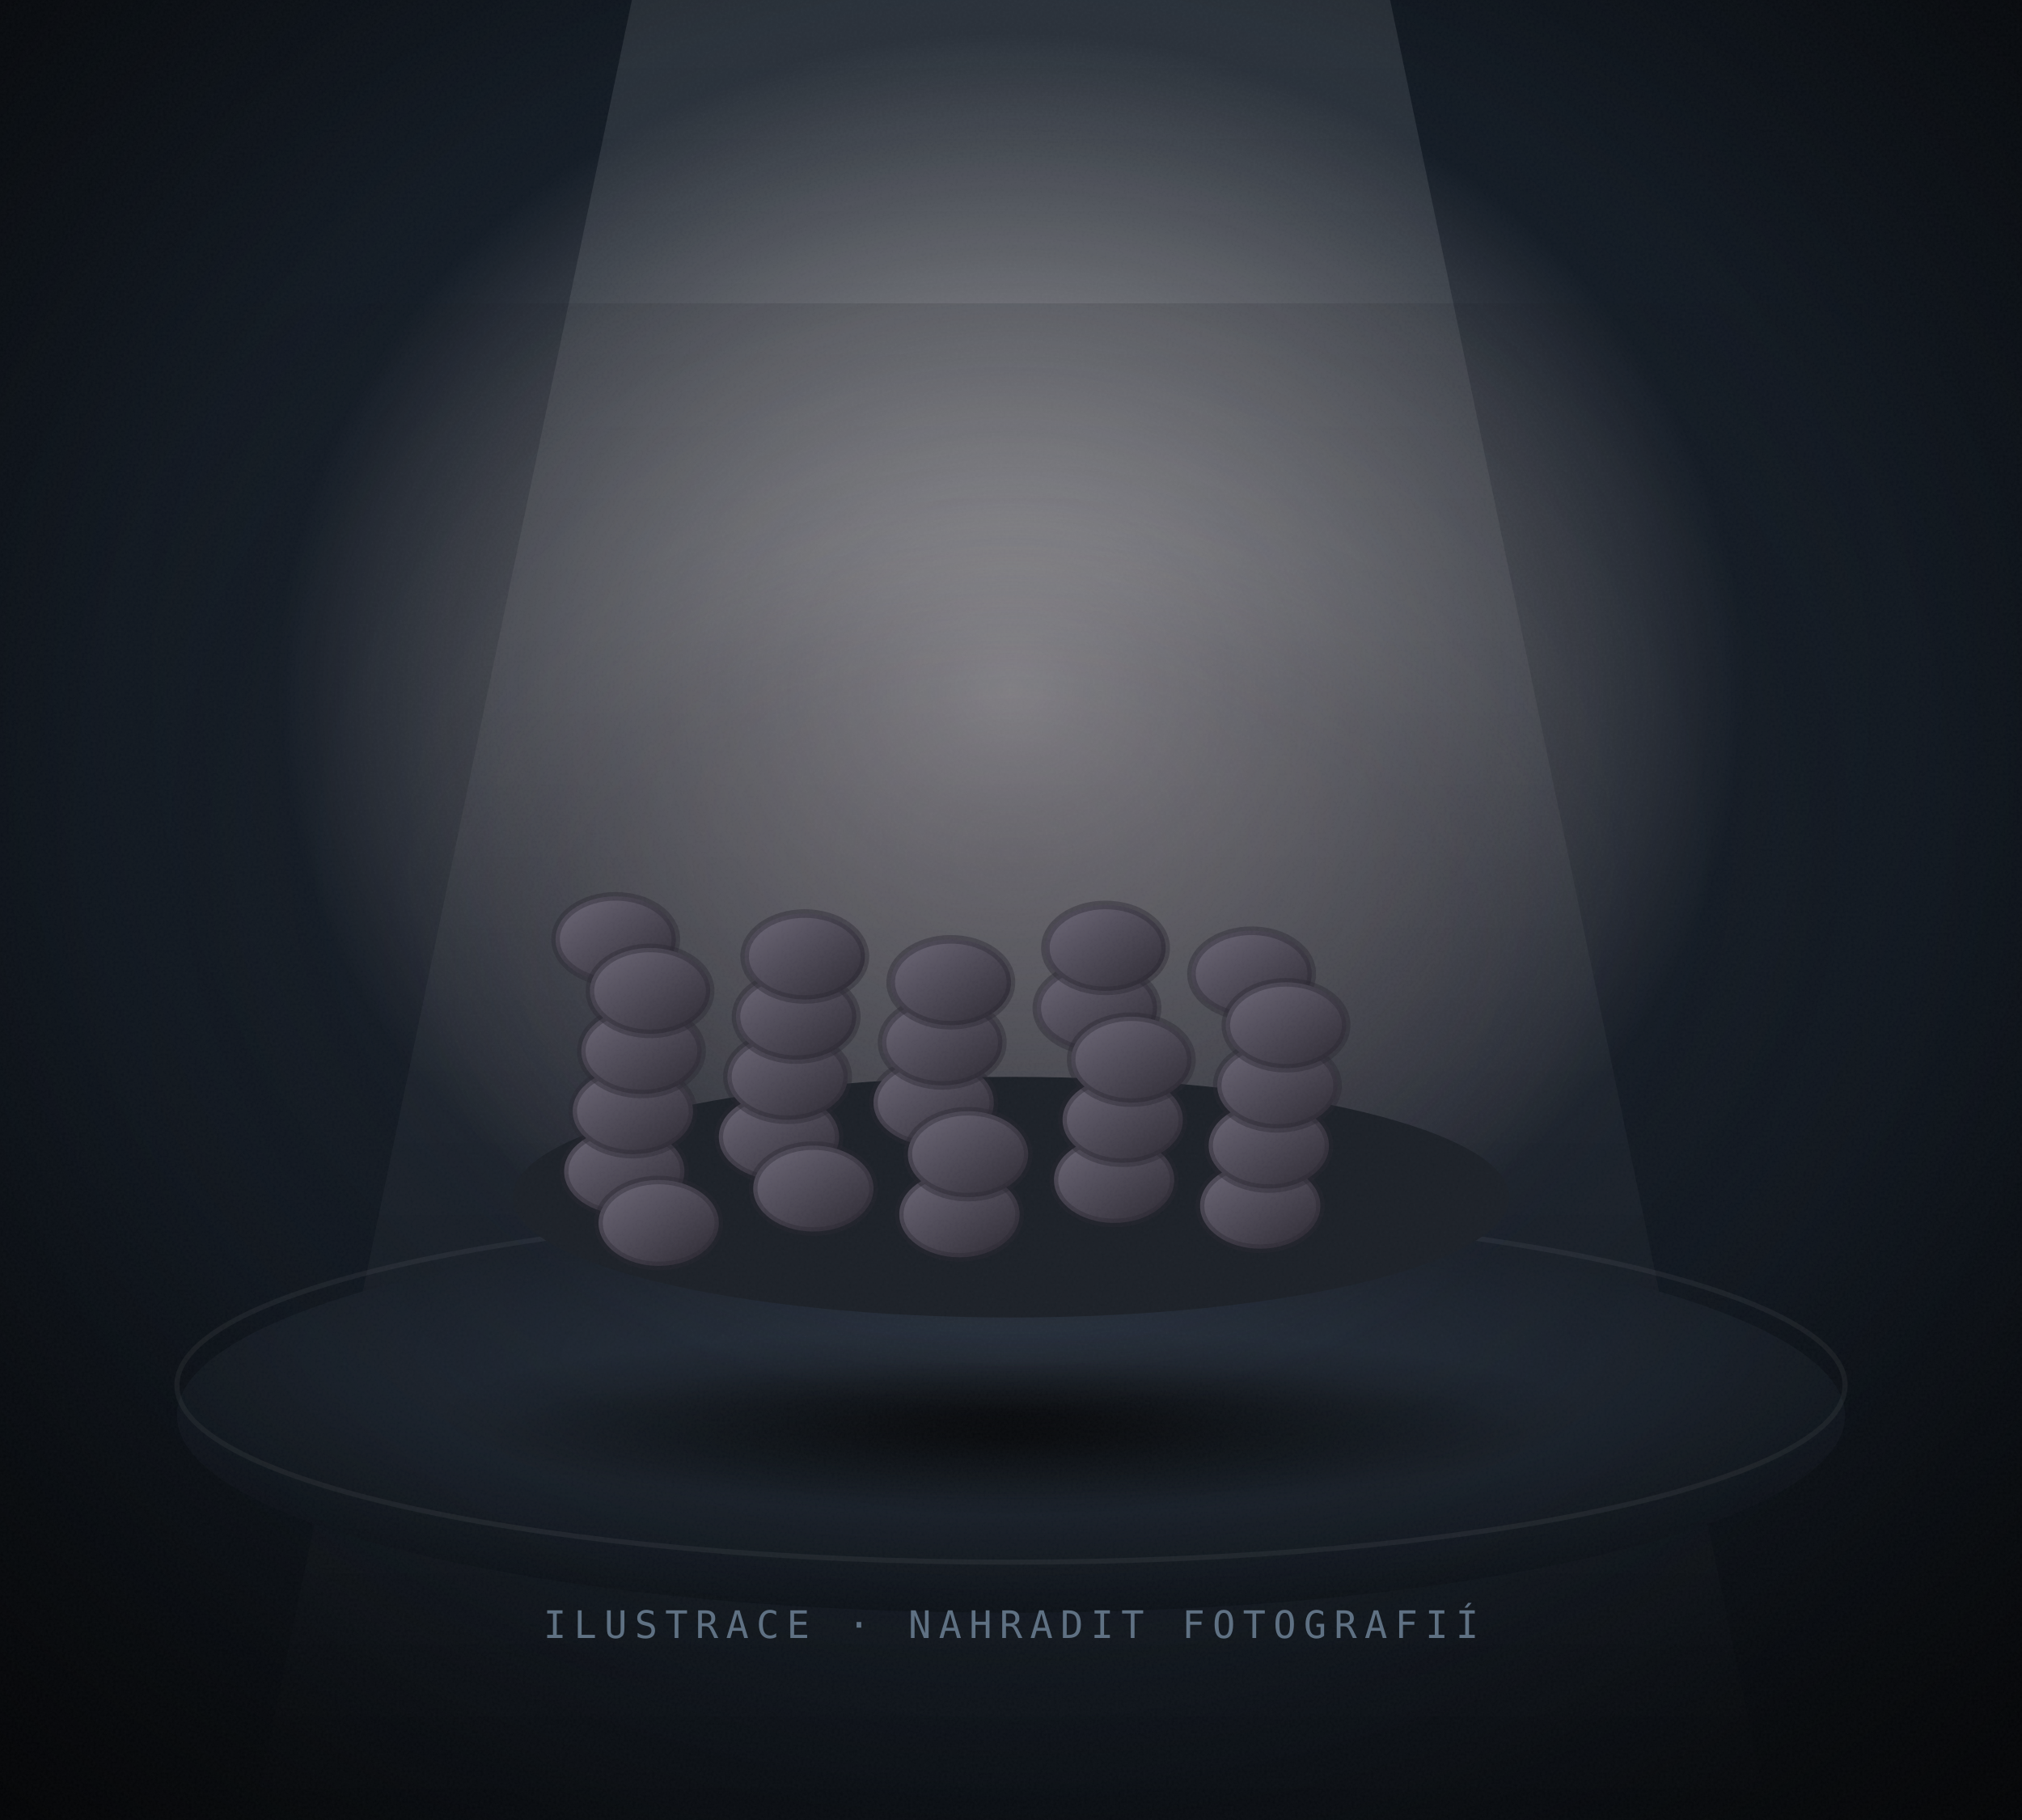
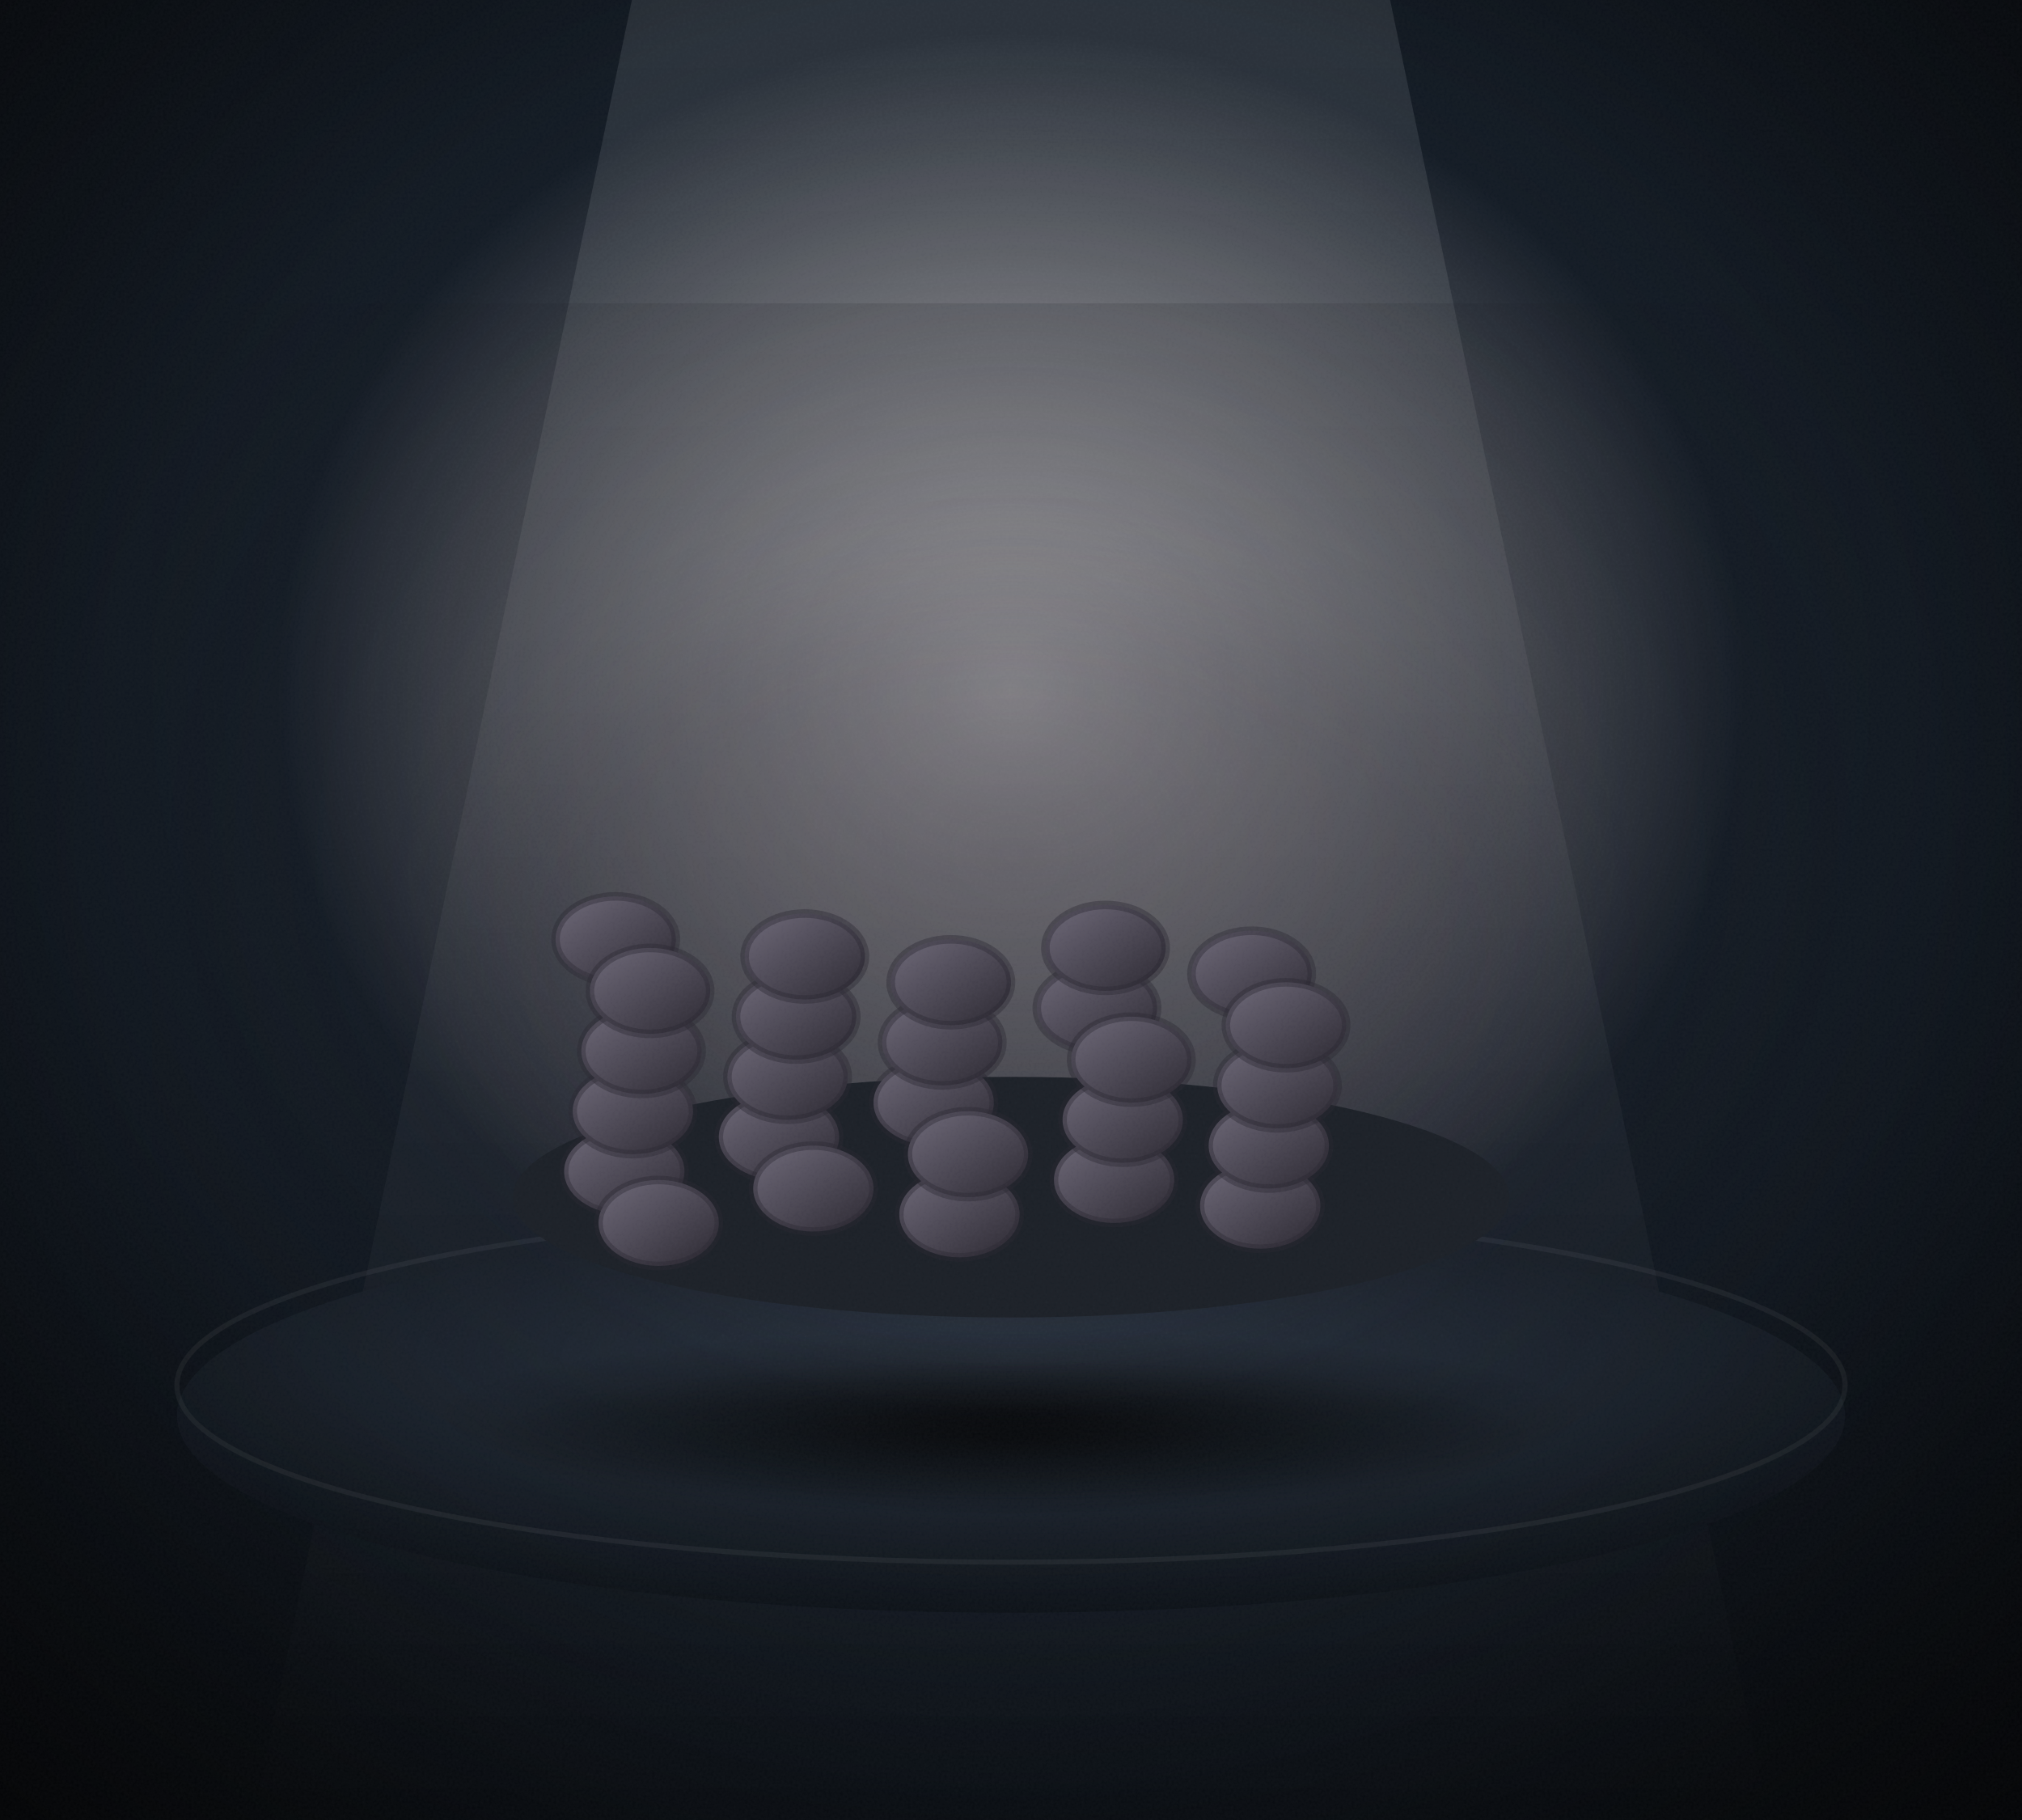
<svg xmlns="http://www.w3.org/2000/svg" viewBox="0 0 800 720" width="800" height="720">
  <defs>
    <radialGradient id="bg-black-beans" cx="50%" cy="38%" r="80%">
      <stop offset="0%" stop-color="#2a2730" stop-opacity="0.28" />
      <stop offset="45%" stop-color="#121a24" />
      <stop offset="100%" stop-color="#06080b" />
    </radialGradient>
    <linearGradient id="beam-black-beans" x1="0" y1="0" x2="0" y2="1">
      <stop offset="0%" stop-color="#ffffff" stop-opacity="0.10" />
      <stop offset="100%" stop-color="#ffffff" stop-opacity="0" />
    </linearGradient>
    <radialGradient id="slab-black-beans" cx="50%" cy="35%" r="65%">
      <stop offset="0%" stop-color="#2a3644" />
      <stop offset="70%" stop-color="#151c25" />
      <stop offset="100%" stop-color="#0c1117" />
    </radialGradient>
    <radialGradient id="shadow-black-beans" cx="50%" cy="50%" r="50%">
      <stop offset="0%" stop-color="#000" stop-opacity="0.65" />
      <stop offset="100%" stop-color="#000" stop-opacity="0" />
    </radialGradient>
    <radialGradient id="vig-black-beans" cx="50%" cy="45%" r="75%">
      <stop offset="60%" stop-color="#000" stop-opacity="0" />
      <stop offset="100%" stop-color="#000" stop-opacity="0.55" />
    </radialGradient>
    <filter id="grain-black-beans">
      <feTurbulence type="fractalNoise" baseFrequency="0.9" numOctaves="2" stitchTiles="stitch" />
      <feColorMatrix values="0 0 0 0 1  0 0 0 0 1  0 0 0 0 1  0 0 0 0.05 0" />
    </filter>
    <filter id="soft-black-beans" x="-20%" y="-20%" width="140%" height="140%">
      <feGaussianBlur stdDeviation="22" />
    </filter>
  </defs>
  <rect width="800" height="720" fill="url(#bg-black-beans)" />
  <path d="M250,0 L550,0 L700,720 L100,720 Z" fill="url(#beam-black-beans)" />
  <ellipse cx="400" cy="560" rx="330" ry="78" fill="url(#slab-black-beans)" />
  <ellipse cx="400" cy="548" rx="330" ry="70" fill="none" stroke="#ffffff" stroke-opacity="0.06" stroke-width="2" />
  <ellipse cx="400" cy="560" rx="230" ry="34" fill="url(#shadow-black-beans)" />
  <ellipse cx="400" cy="380" rx="220" ry="150" fill="#2a2730" opacity="0.18" filter="url(#soft-black-beans)" />
  <svg x="60" y="120" width="680" height="544" viewBox="0 0 200 160" class="" aria-hidden="true">
    <defs>
      <radialGradient id="gpulses2a2730bg" cx="50%" cy="40%" r="70%">
        <stop offset="0%" stop-color="#2a2730" stop-opacity="0.35" />
        <stop offset="100%" stop-color="#0a0d12" stop-opacity="0" />
      </radialGradient>
      <linearGradient id="gpulses2a2730" x1="0" y1="0" x2="1" y2="1">
        <stop offset="0%" stop-color="#6d6878" />
        <stop offset="100%" stop-color="#2a2730" />
      </linearGradient>
      <radialGradient id="gpulses2a2730sh" cx="50%" cy="50%" r="50%">
        <stop offset="0%" stop-color="#000" stop-opacity="0.55" />
        <stop offset="100%" stop-color="#000" stop-opacity="0" />
      </radialGradient>
    </defs>
    <rect width="200" height="160" fill="url(#gpulses2a2730bg)" />
    <ellipse cx="100" cy="132" rx="62" ry="9" fill="url(#gpulses2a2730sh)" />
    <g>
      <ellipse cx="100" cy="104" rx="58" ry="14" fill="#1b2027" />
      <ellipse cx="54" cy="74" rx="7" ry="5" fill="url(#gpulses2a2730)" stroke="#2a2730" stroke-opacity="0.4" />
      <ellipse cx="91" cy="93" rx="7" ry="5" fill="url(#gpulses2a2730)" stroke="#2a2730" stroke-opacity="0.4" />
      <ellipse cx="128" cy="78" rx="7" ry="5" fill="url(#gpulses2a2730)" stroke="#2a2730" stroke-opacity="0.4" />
      <ellipse cx="73" cy="97" rx="7" ry="5" fill="url(#gpulses2a2730)" stroke="#2a2730" stroke-opacity="0.4" />
      <ellipse cx="110" cy="82" rx="7" ry="5" fill="url(#gpulses2a2730)" stroke="#2a2730" stroke-opacity="0.4" />
      <ellipse cx="55" cy="101" rx="7" ry="5" fill="url(#gpulses2a2730)" stroke="#2a2730" stroke-opacity="0.4" />
      <ellipse cx="92" cy="86" rx="7" ry="5" fill="url(#gpulses2a2730)" stroke="#2a2730" stroke-opacity="0.4" />
      <ellipse cx="129" cy="105" rx="7" ry="5" fill="url(#gpulses2a2730)" stroke="#2a2730" stroke-opacity="0.4" />
      <ellipse cx="74" cy="90" rx="7" ry="5" fill="url(#gpulses2a2730)" stroke="#2a2730" stroke-opacity="0.4" />
      <ellipse cx="111" cy="75" rx="7" ry="5" fill="url(#gpulses2a2730)" stroke="#2a2730" stroke-opacity="0.4" />
      <ellipse cx="56" cy="94" rx="7" ry="5" fill="url(#gpulses2a2730)" stroke="#2a2730" stroke-opacity="0.4" />
      <ellipse cx="93" cy="79" rx="7" ry="5" fill="url(#gpulses2a2730)" stroke="#2a2730" stroke-opacity="0.4" />
      <ellipse cx="130" cy="98" rx="7" ry="5" fill="url(#gpulses2a2730)" stroke="#2a2730" stroke-opacity="0.4" />
      <ellipse cx="75" cy="83" rx="7" ry="5" fill="url(#gpulses2a2730)" stroke="#2a2730" stroke-opacity="0.4" />
      <ellipse cx="112" cy="102" rx="7" ry="5" fill="url(#gpulses2a2730)" stroke="#2a2730" stroke-opacity="0.4" />
      <ellipse cx="57" cy="87" rx="7" ry="5" fill="url(#gpulses2a2730)" stroke="#2a2730" stroke-opacity="0.4" />
      <ellipse cx="94" cy="106" rx="7" ry="5" fill="url(#gpulses2a2730)" stroke="#2a2730" stroke-opacity="0.4" />
      <ellipse cx="131" cy="91" rx="7" ry="5" fill="url(#gpulses2a2730)" stroke="#2a2730" stroke-opacity="0.4" />
      <ellipse cx="76" cy="76" rx="7" ry="5" fill="url(#gpulses2a2730)" stroke="#2a2730" stroke-opacity="0.4" />
      <ellipse cx="113" cy="95" rx="7" ry="5" fill="url(#gpulses2a2730)" stroke="#2a2730" stroke-opacity="0.4" />
      <ellipse cx="58" cy="80" rx="7" ry="5" fill="url(#gpulses2a2730)" stroke="#2a2730" stroke-opacity="0.4" />
      <ellipse cx="95" cy="99" rx="7" ry="5" fill="url(#gpulses2a2730)" stroke="#2a2730" stroke-opacity="0.4" />
      <ellipse cx="132" cy="84" rx="7" ry="5" fill="url(#gpulses2a2730)" stroke="#2a2730" stroke-opacity="0.4" />
      <ellipse cx="77" cy="103" rx="7" ry="5" fill="url(#gpulses2a2730)" stroke="#2a2730" stroke-opacity="0.4" />
      <ellipse cx="114" cy="88" rx="7" ry="5" fill="url(#gpulses2a2730)" stroke="#2a2730" stroke-opacity="0.4" />
      <ellipse cx="59" cy="107" rx="7" ry="5" fill="url(#gpulses2a2730)" stroke="#2a2730" stroke-opacity="0.4" />
    </g>
  </svg>
  <rect width="800" height="720" fill="url(#vig-black-beans)" />
  <rect width="800" height="720" filter="url(#grain-black-beans)" opacity="0.6" />
-   <text x="400" y="648" text-anchor="middle" font-family="ui-monospace, Menlo, monospace" font-size="15" letter-spacing="3" fill="#5f7183">ILUSTRACE · NAHRADIT FOTOGRAFIÍ</text>
</svg>
